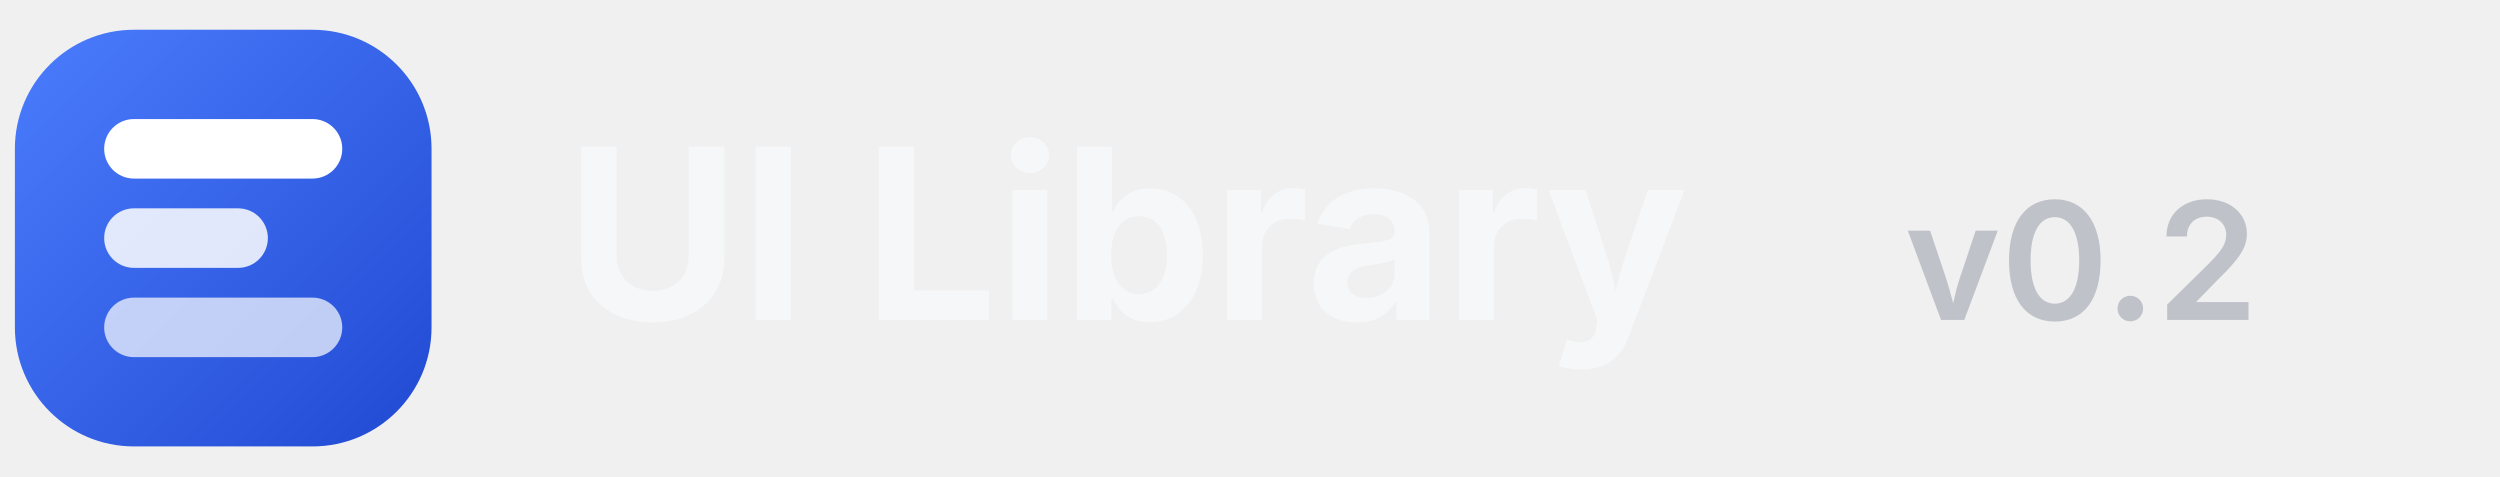
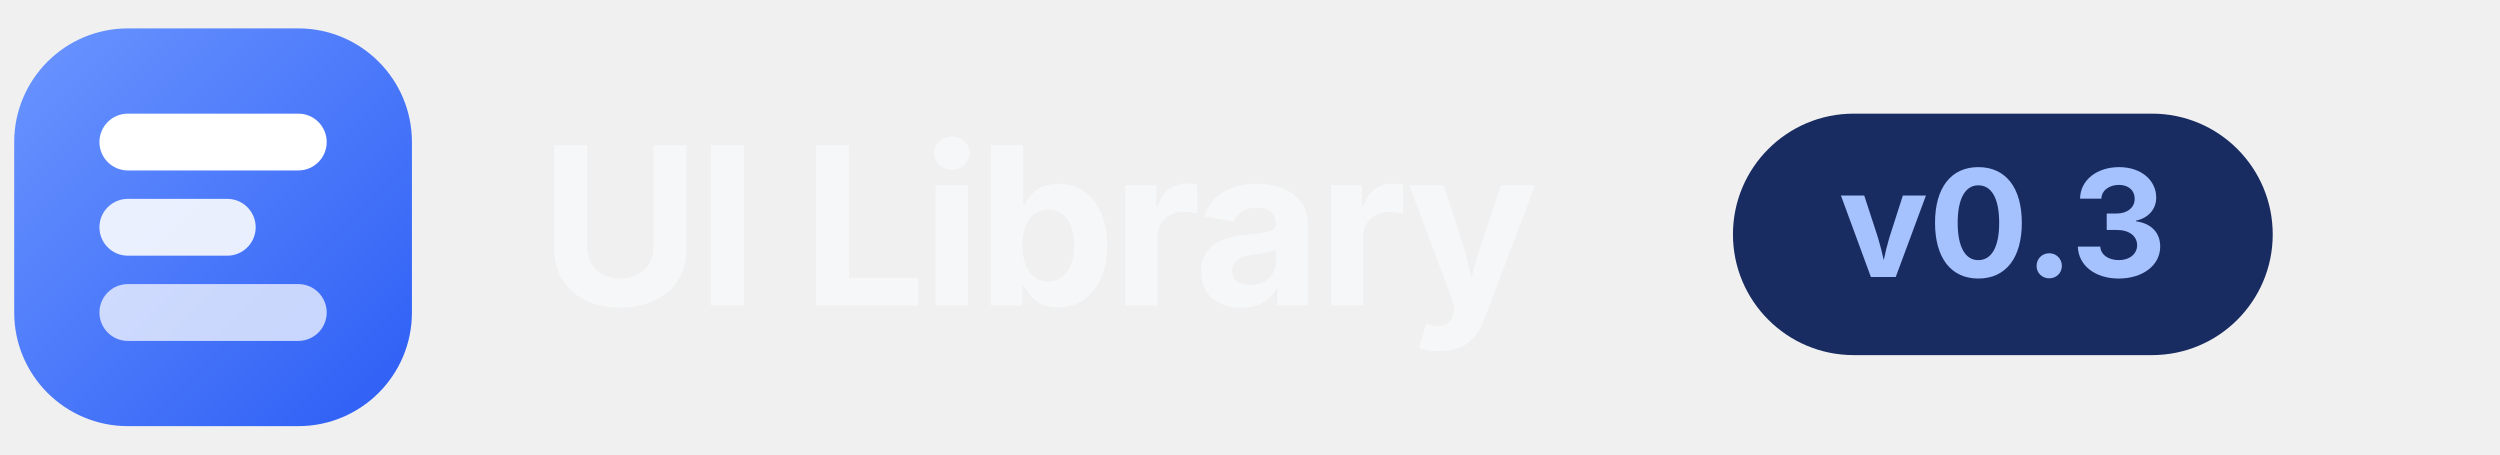
- <svg xmlns="http://www.w3.org/2000/svg" width="168" height="32" viewBox="0 0 168 32" role="img" aria-label="UI Library">
+ <svg xmlns="http://www.w3.org/2000/svg" width="176" height="32" viewBox="0 0 176 32" role="img" aria-label="UI Library v0.3">
  <defs>
    <linearGradient id="g" x1="0" y1="0" x2="1" y2="1">
-       <stop offset="0" stop-color="#4c7dfe" />
-       <stop offset="1" stop-color="#2049d2" />
+       <stop offset="0" stop-color="#6b95ff" />
+       <stop offset="1" stop-color="#2c5df5" />
    </linearGradient>
  </defs>
  <rect x="1" y="2" width="28" height="28" rx="8" fill="url(#g)" />
  <rect x="7" y="8" width="16" height="4" rx="2" fill="#fff" />
-   <rect x="7" y="14" width="11" height="4" rx="2" fill="#fff" fill-opacity="0.85" />
-   <rect x="7" y="20" width="16" height="4" rx="2" fill="#fff" fill-opacity="0.7" />
-   <text x="38" y="21.5" font-family="Inter, -apple-system, 'Segoe UI', Roboto, sans-serif" font-size="16" font-weight="700" fill="#f6f7f8">UI Library</text>
-   <text x="128" y="21.5" font-family="Inter, -apple-system, 'Segoe UI', Roboto, sans-serif" font-size="11" font-weight="600" fill="#bfc3c9">v0.2</text>
+   <rect x="7" y="14" width="11" height="4" rx="2" fill="#fff" fill-opacity="0.88" />
+   <rect x="7" y="20" width="16" height="4" rx="2" fill="#fff" fill-opacity="0.72" />
+   <text x="38" y="21.5" font-family="Inter, -apple-system, 'Segoe UI', Roboto, sans-serif" font-size="15.5" font-weight="700" letter-spacing="-0.02em" fill="#f6f7f8">UI Library</text>
+   <rect x="122" y="8" width="38" height="17" rx="8.5" fill="#182c61" />
+   <text x="141" y="19.5" text-anchor="middle" font-family="Inter, -apple-system, 'Segoe UI', Roboto, sans-serif" font-size="10.5" font-weight="700" fill="#a6c2fe">v0.3</text>
</svg>
